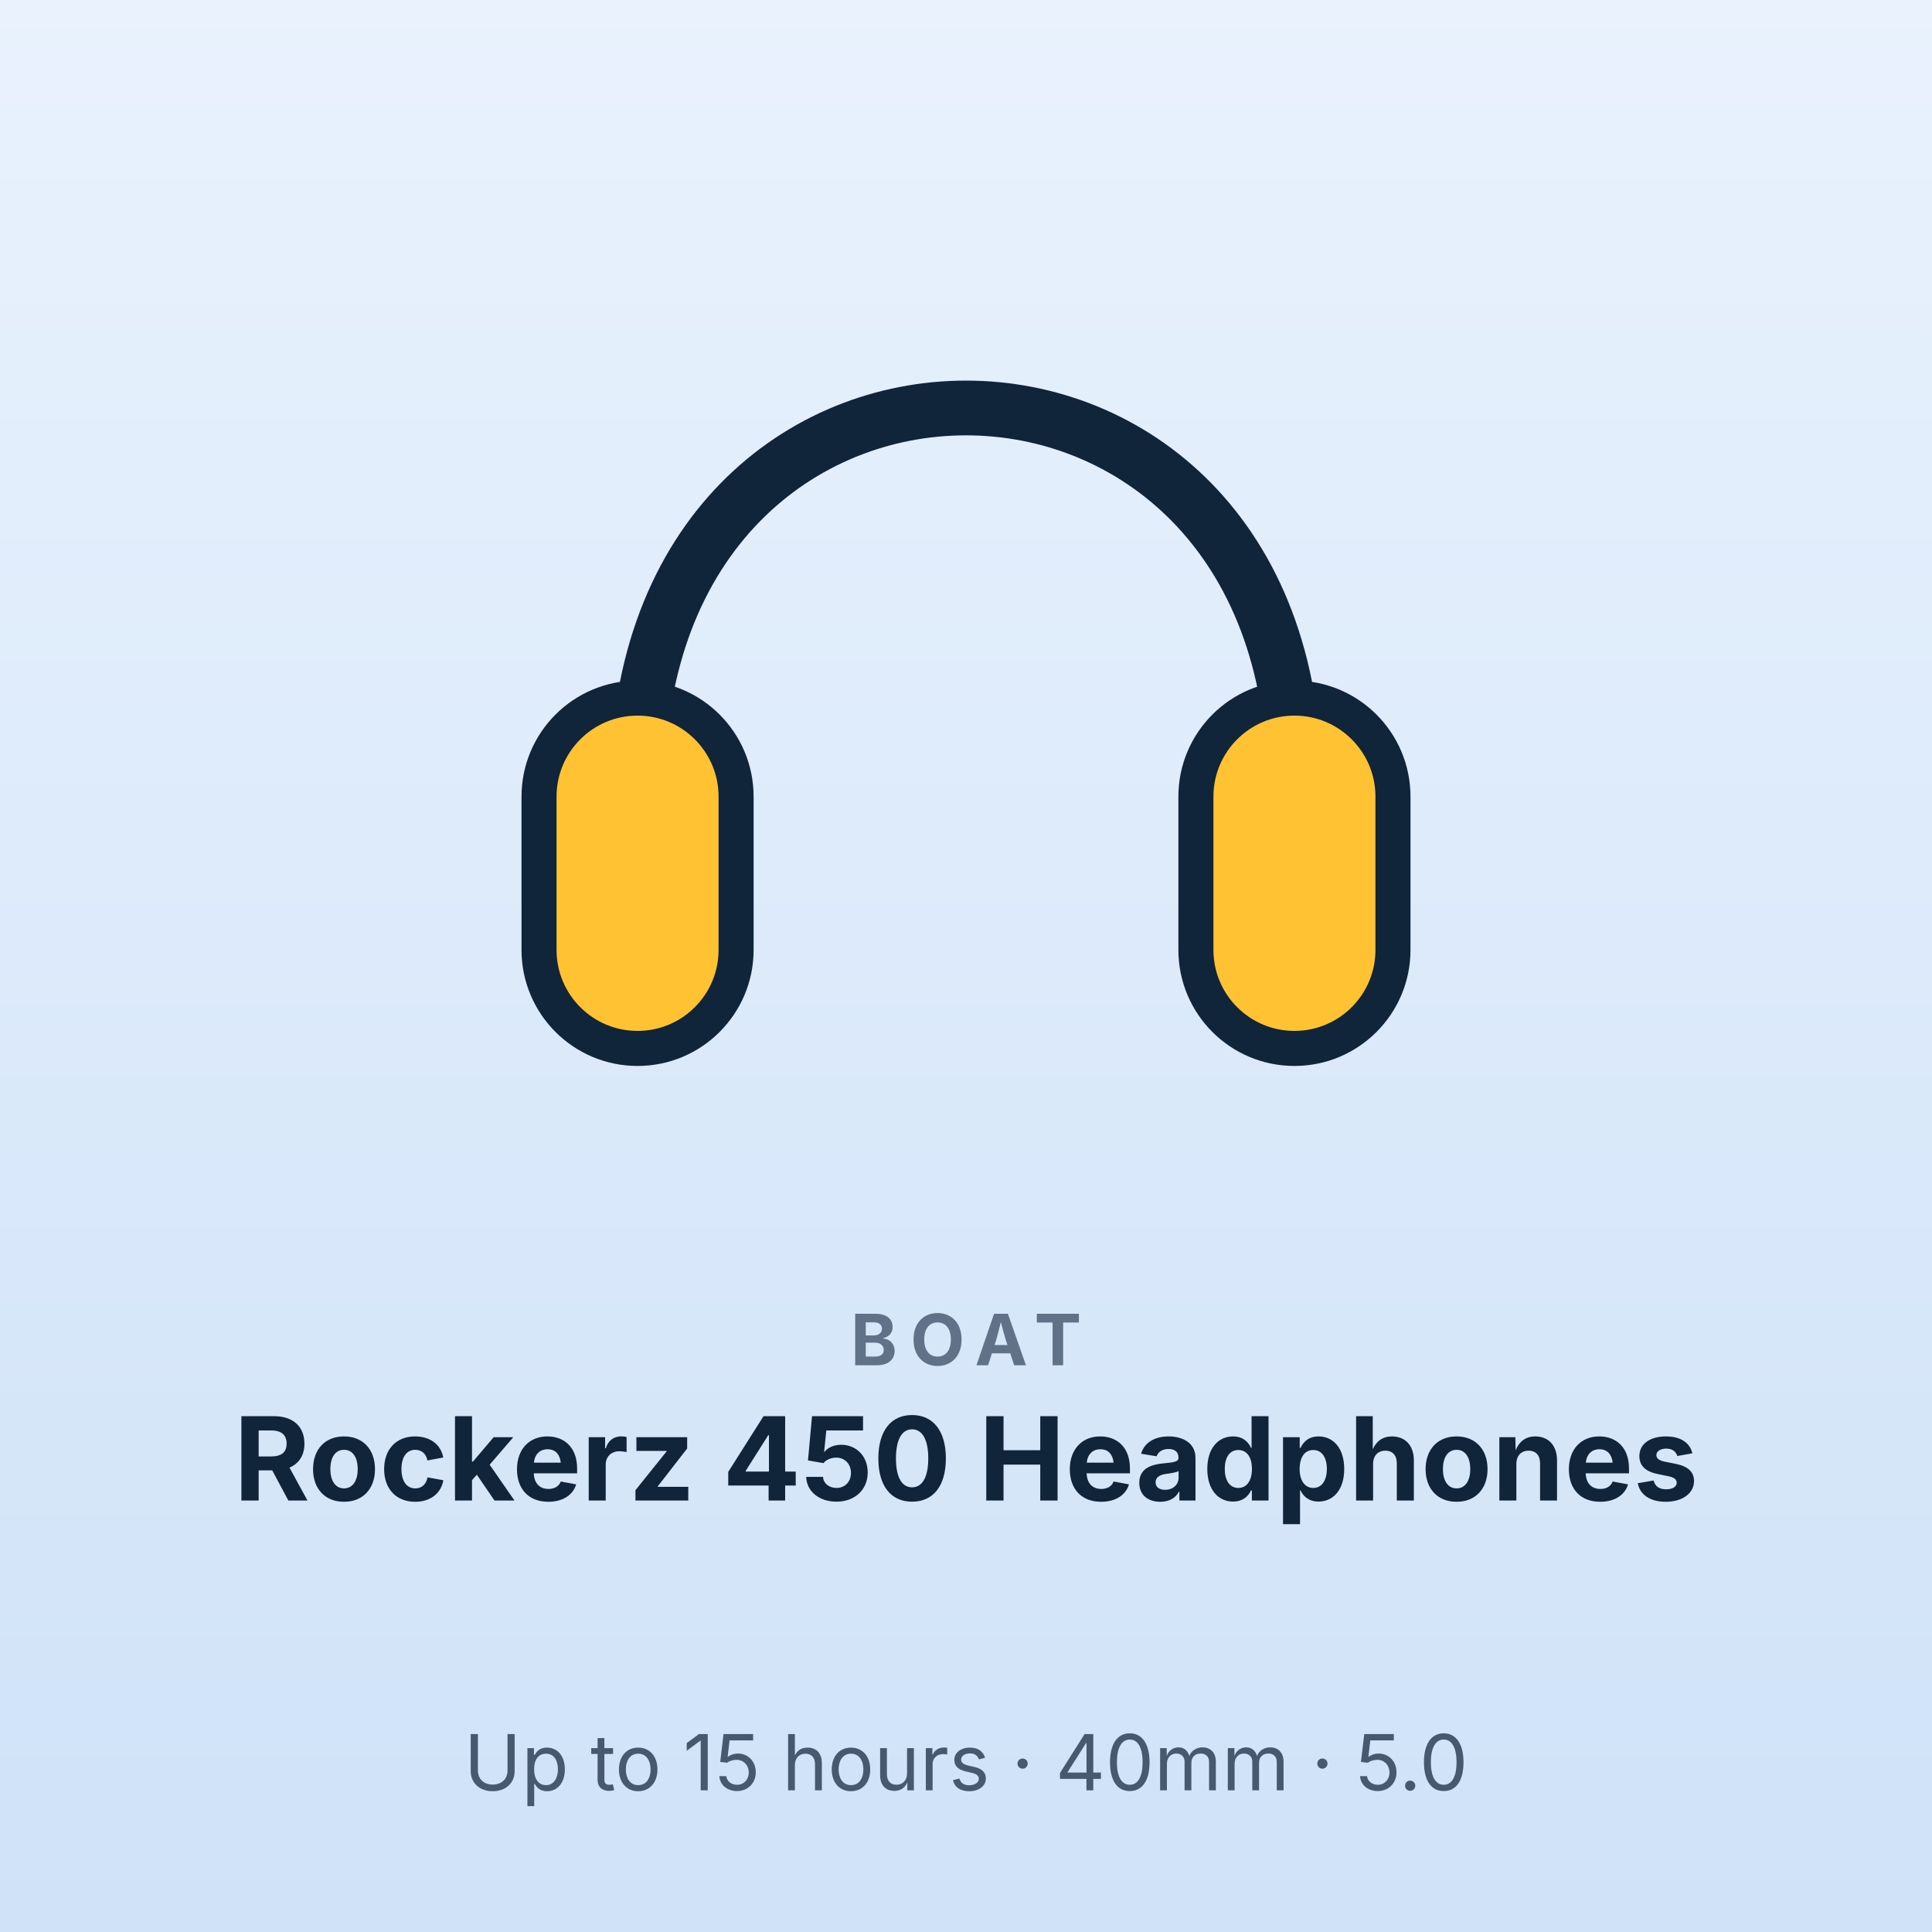
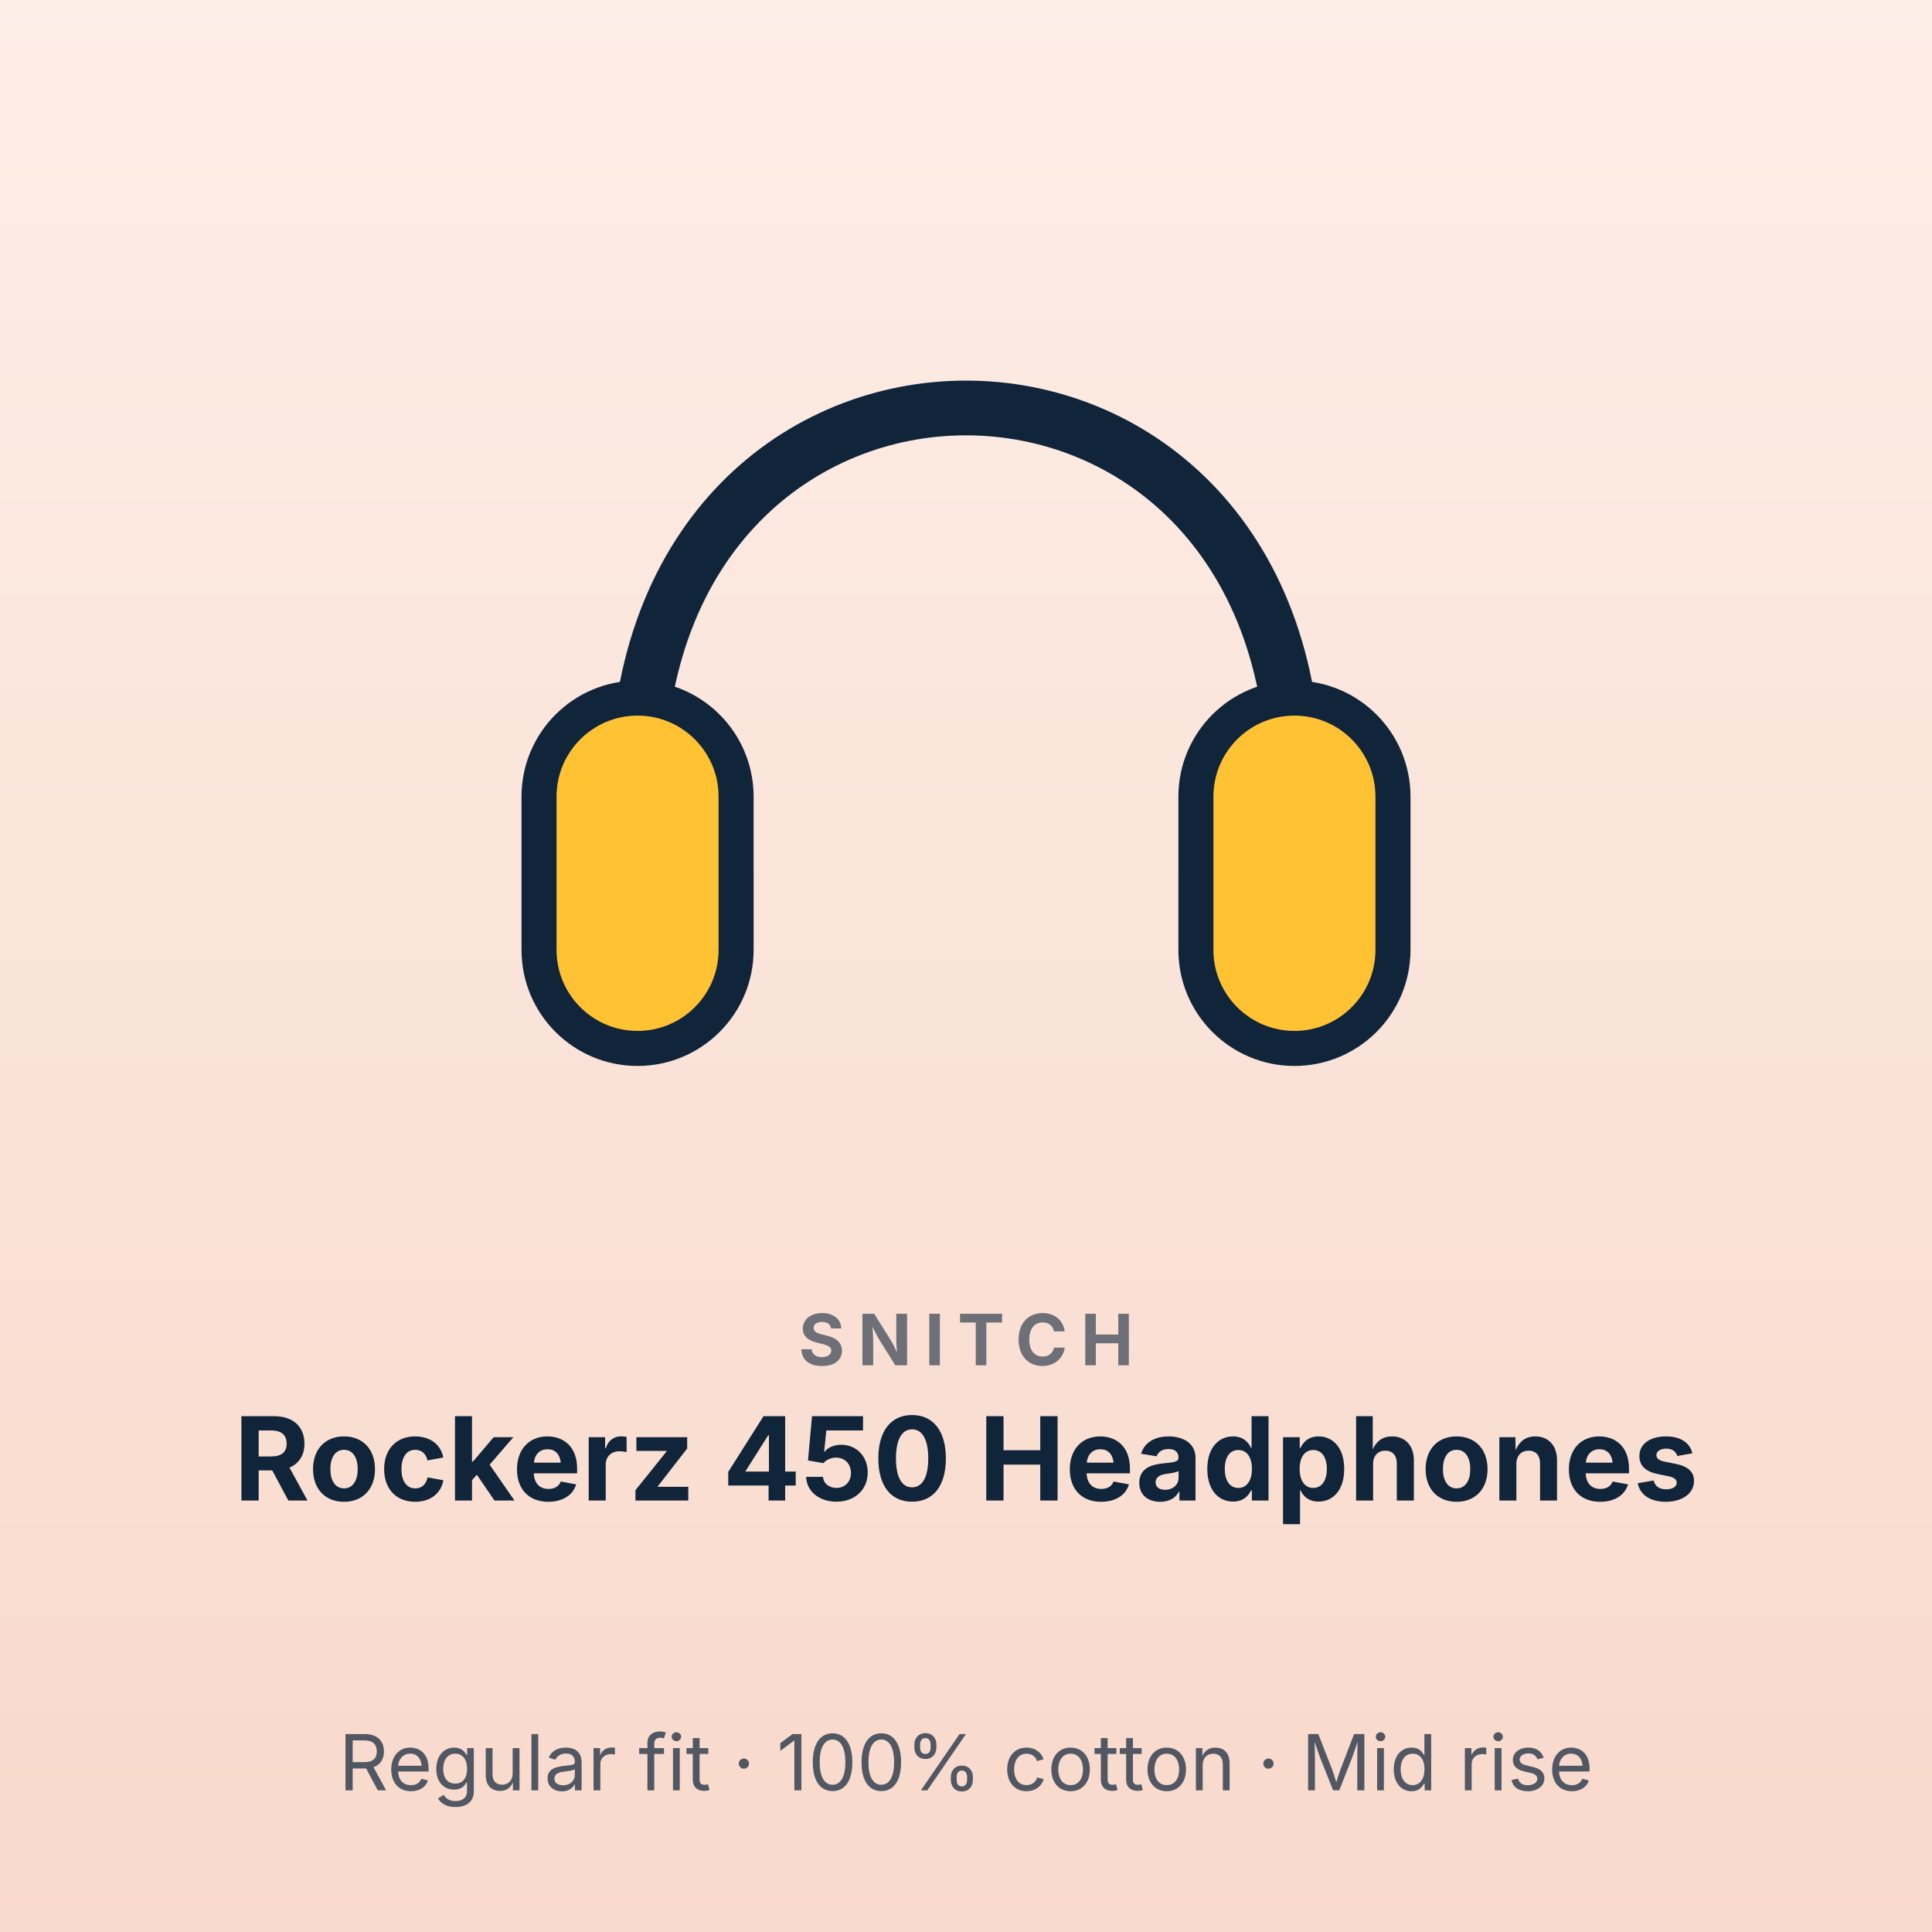
- <svg xmlns="http://www.w3.org/2000/svg" viewBox="0 0 600 600" role="img" aria-label="boAt Rockerz 450 Bluetooth On Ear Headphones">
+ <svg xmlns="http://www.w3.org/2000/svg" viewBox="0 0 600 600" role="img" aria-label="Snitch Regular Fit Washed Jeans (Grey)">
  <defs>
    <linearGradient id="g" x1="0" y1="0" x2="0" y2="1">
-       <stop offset="0" stop-color="#e9f2fd" />
-       <stop offset="1" stop-color="#cfe2f8" />
+       <stop offset="0" stop-color="#fdeee7" />
+       <stop offset="1" stop-color="#f8d9cb" />
    </linearGradient>
  </defs>
  <rect width="600" height="600" fill="url(#g)" />
  <g transform="translate(130 40) scale(3.4)">
    <path d="M20 60 C20 14 80 14 80 60" fill="none" stroke="#10243a" stroke-width="5" stroke-linecap="round" />
    <rect x="11" y="52" width="18" height="32" rx="9" fill="#ffc233" stroke="#10243a" stroke-width="3.2" stroke-linejoin="round" stroke-linecap="round" />
    <rect x="71" y="52" width="18" height="32" rx="9" fill="#ffc233" stroke="#10243a" stroke-width="3.2" stroke-linejoin="round" stroke-linecap="round" />
  </g>
-   <text x="300" y="424" text-anchor="middle" font-family="Inter, Arial, sans-serif" font-size="22" font-weight="700" letter-spacing="4" fill="#10243a" opacity=".6">BOAT</text>
+   <text x="300" y="424" text-anchor="middle" font-family="Inter, Arial, sans-serif" font-size="22" font-weight="700" letter-spacing="4" fill="#10243a" opacity=".6">SNITCH</text>
  <text x="300" y="466" text-anchor="middle" font-family="Inter, Arial, sans-serif" font-size="36" font-weight="700" fill="#10243a">Rockerz 450 Headphones</text>
-   <text x="300" y="556" text-anchor="middle" font-family="Inter, Arial, sans-serif" font-size="24" fill="#10243a" opacity=".72">Up to 15 hours  ·  40mm  ·  5.0</text>
+   <text x="300" y="556" text-anchor="middle" font-family="Inter, Arial, sans-serif" font-size="24" fill="#10243a" opacity=".72">Regular fit  ·  100% cotton  ·  Mid rise</text>
</svg>
